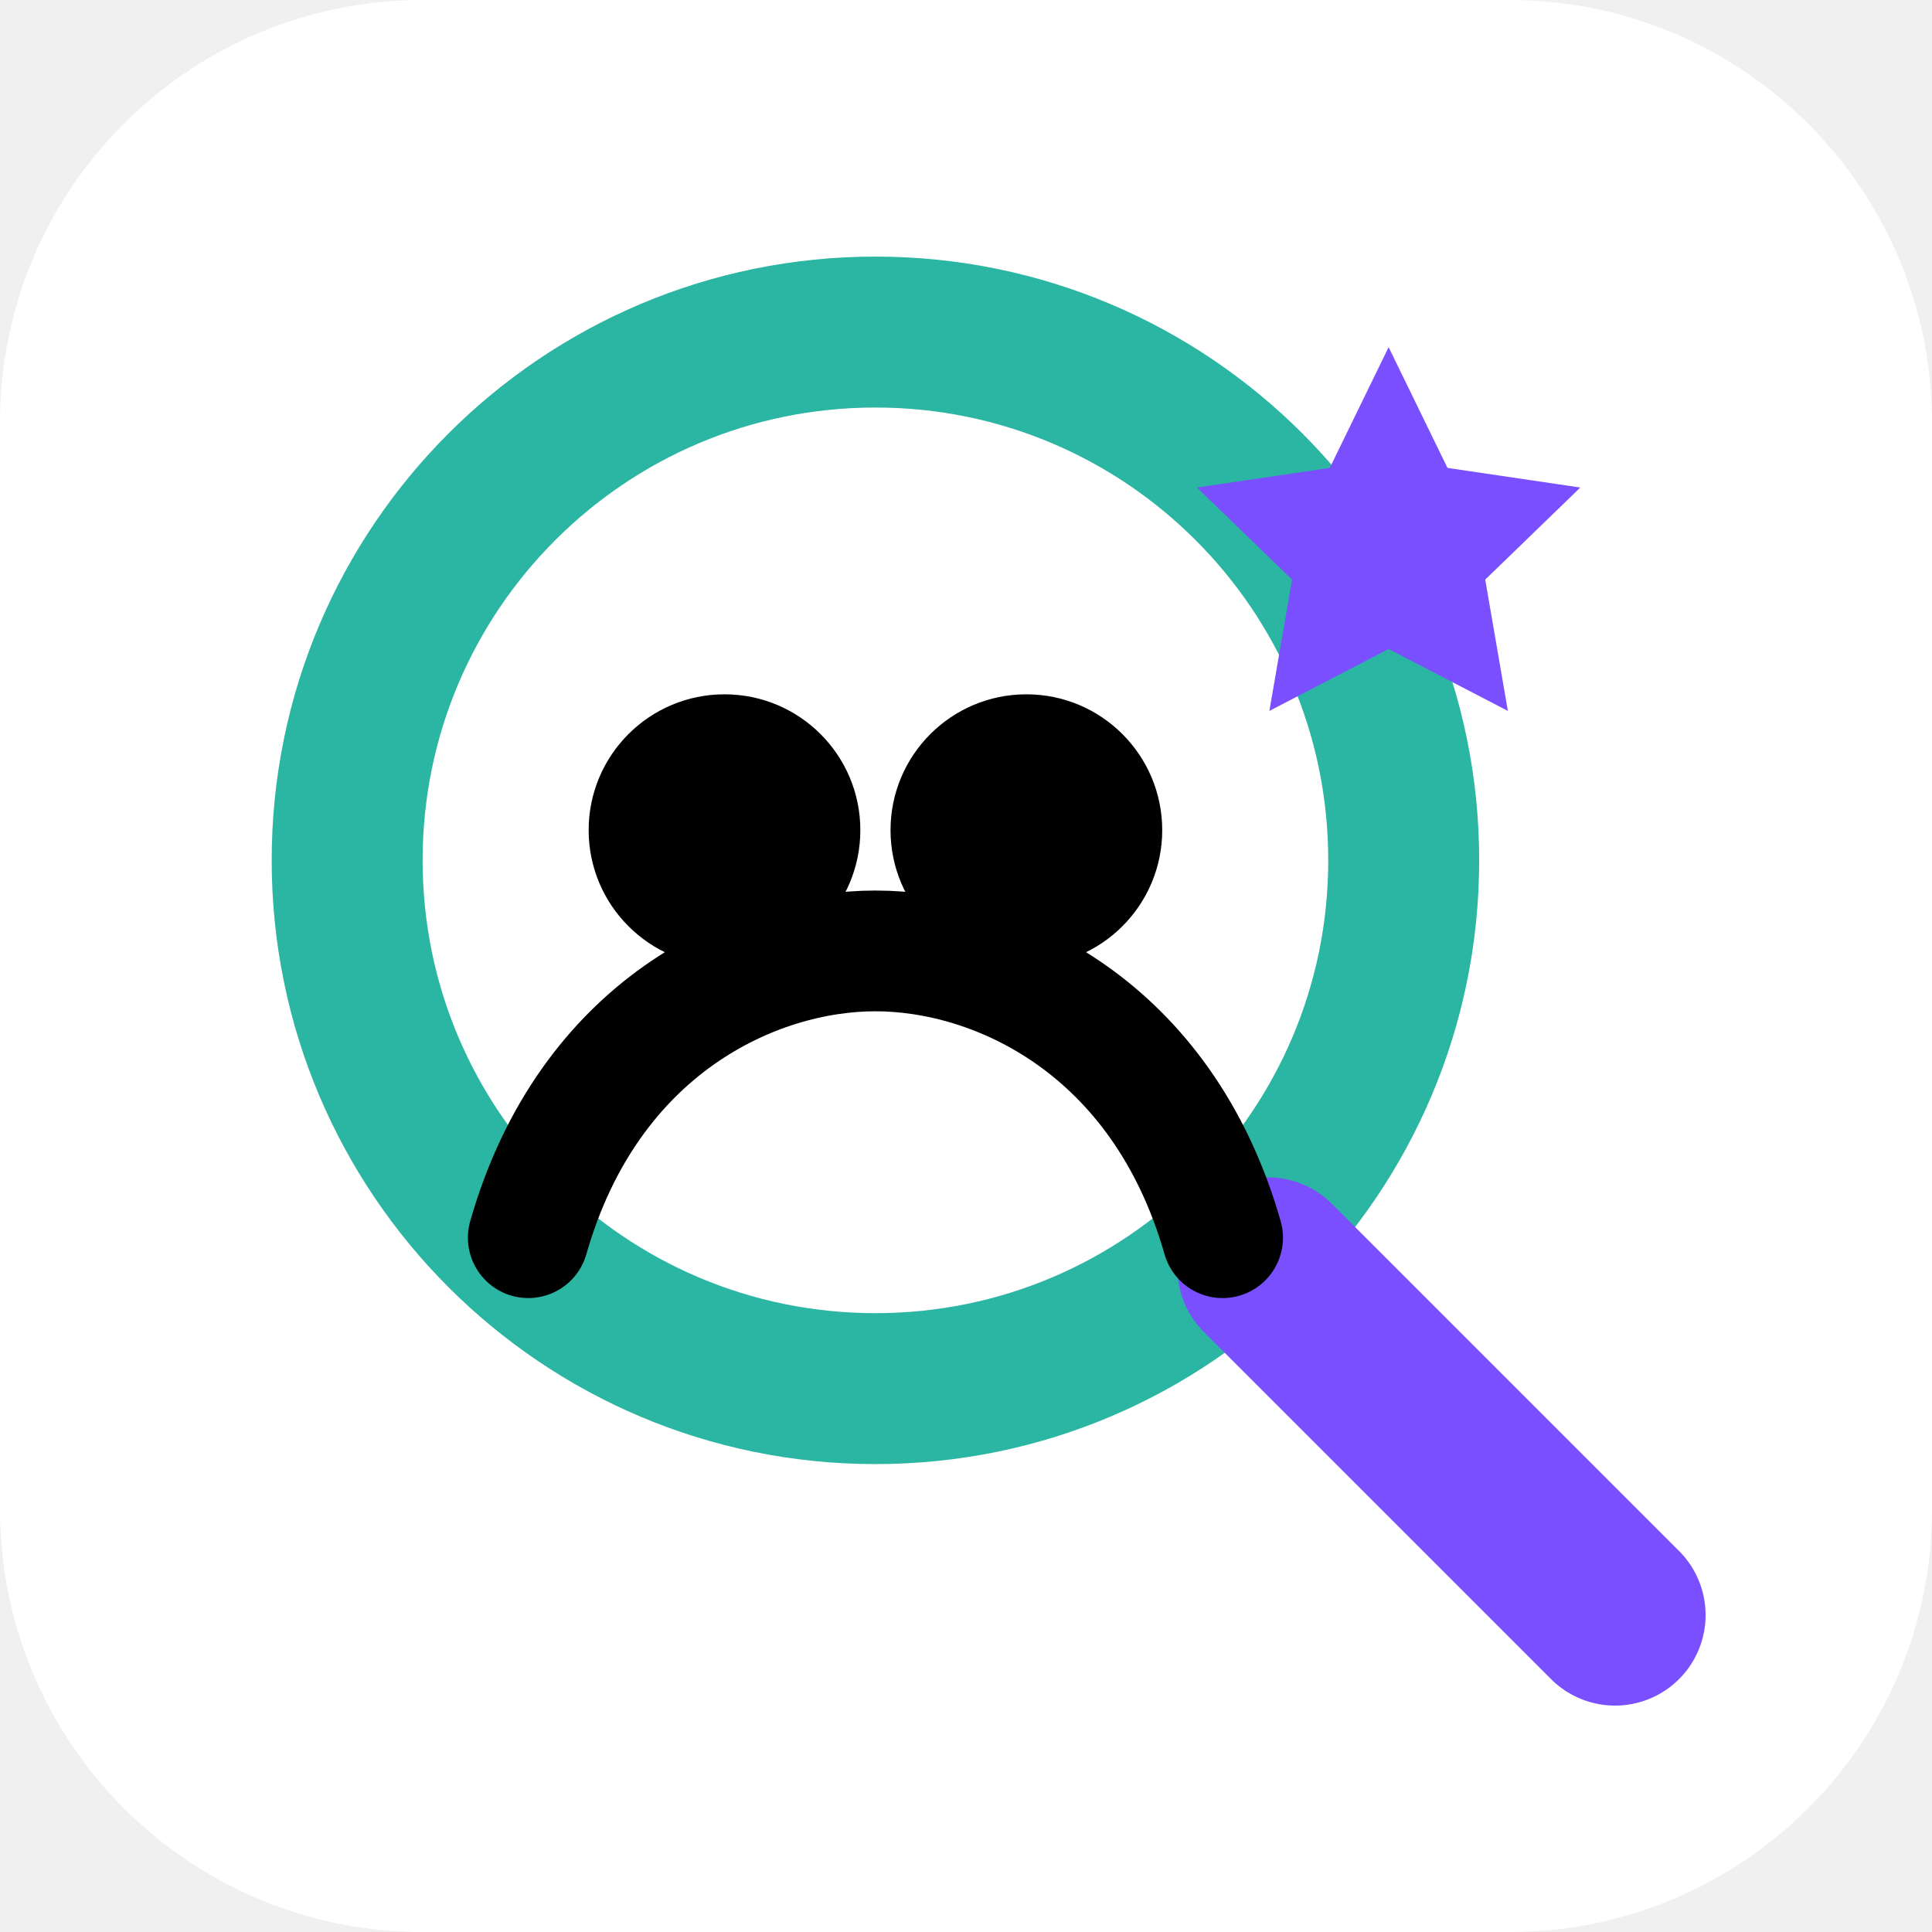
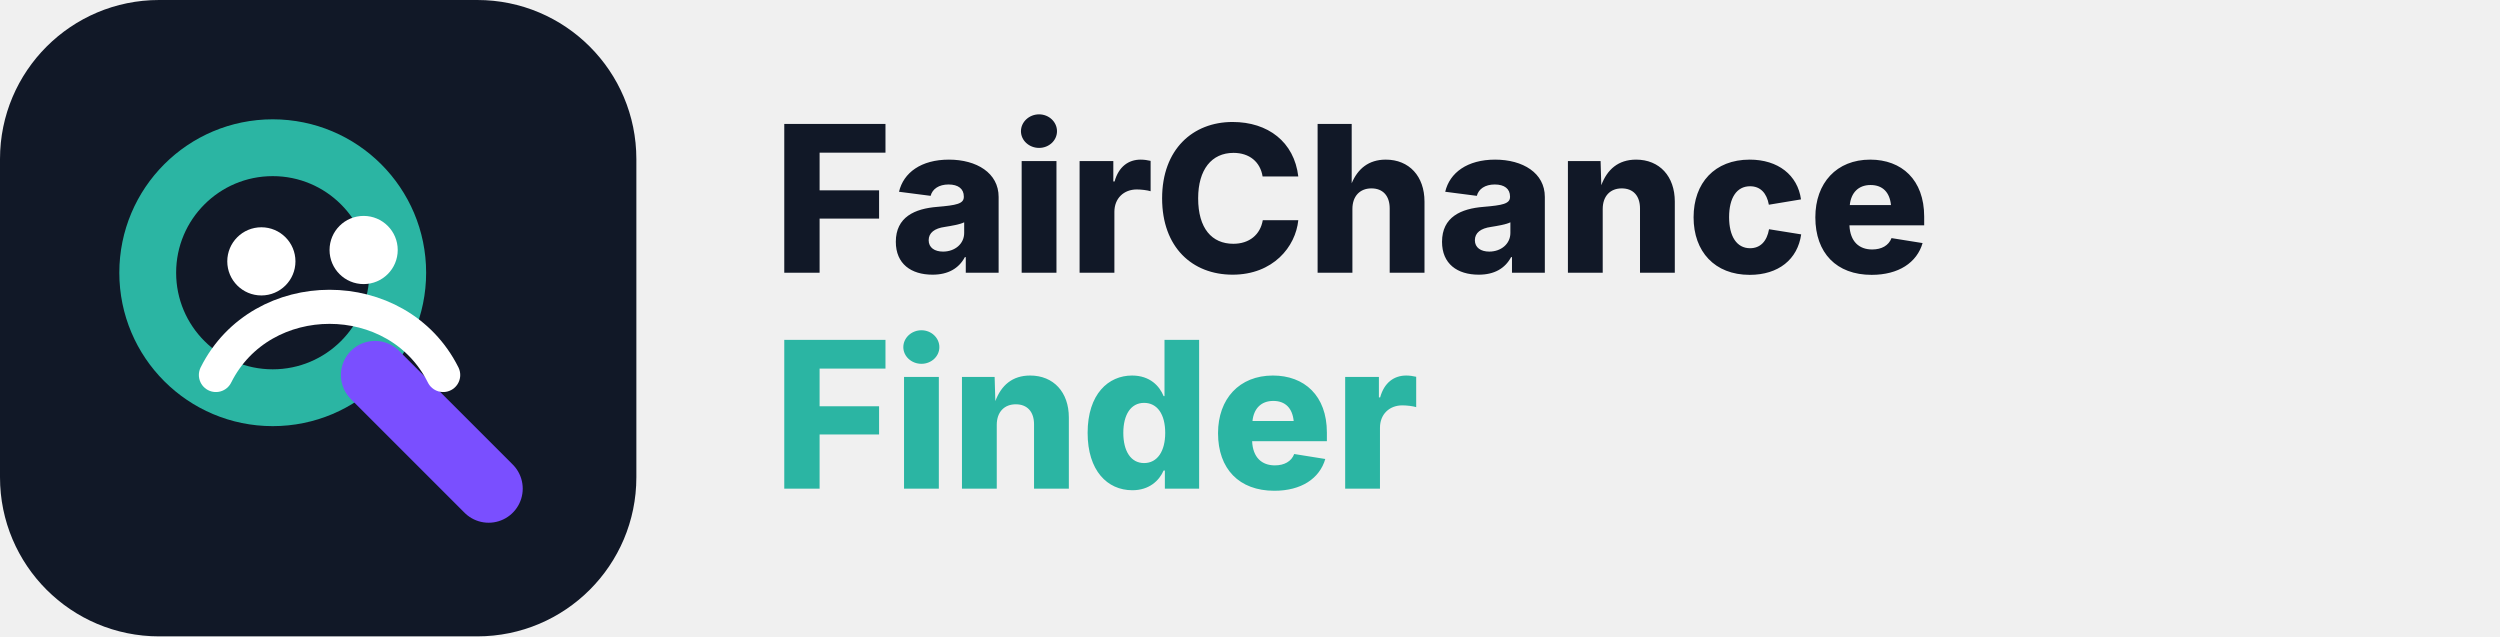
- <svg xmlns="http://www.w3.org/2000/svg" viewBox="0 0 128 128" role="img" aria-labelledby="title desc">
-   <rect width="128" height="128" rx="28" fill="#ffffff" />
-   <circle cx="58" cy="57" r="35" fill="none" stroke="#2BB5A3" stroke-width="10" />
-   <path d="m84 84 23 23" stroke="#7A4FFF" stroke-width="12" stroke-linecap="round" />
-   <circle cx="48" cy="55" r="9" fill="#000000" />
-   <circle cx="68" cy="55" r="9" fill="#000000" />
-   <path d="M35 82c4-14 15-19 23-19s19 5 23 19" fill="none" stroke="#000000" stroke-width="8" stroke-linecap="round" />
-   <path d="M92 23l3.9 8 8.8 1.3-6.3 6.1 1.5 8.7-7.9-4.1-7.9 4.1 1.5-8.7-6.3-6.1 8.8-1.3z" fill="#7A4FFF" />
+ <svg xmlns="http://www.w3.org/2000/svg" viewBox="0 0 220 56" role="img" aria-labelledby="title">
+   <rect width="56" height="56" rx="14" fill="#111827" />
+   <circle cx="24" cy="24" r="11" fill="none" stroke="#2bb5a3" stroke-width="5" />
+   <path d="m33 33 10 10" stroke="#7a4fff" stroke-width="6" stroke-linecap="round" />
+   <circle cx="23" cy="23" r="3" fill="#fff" />
+   <circle cx="32" cy="22" r="3" fill="#fff" />
+   <path d="M19 33c2-4 6-6 10-6s8 2 10 6" fill="none" stroke="#fff" stroke-width="3" stroke-linecap="round" />
+   <text x="68" y="24" font-family="Inter, Arial, sans-serif" font-size="18" font-weight="800" fill="#111827">FairChance</text>
+   <text x="68" y="43" font-family="Inter, Arial, sans-serif" font-size="18" font-weight="800" fill="#2bb5a3">Finder</text>
</svg>
